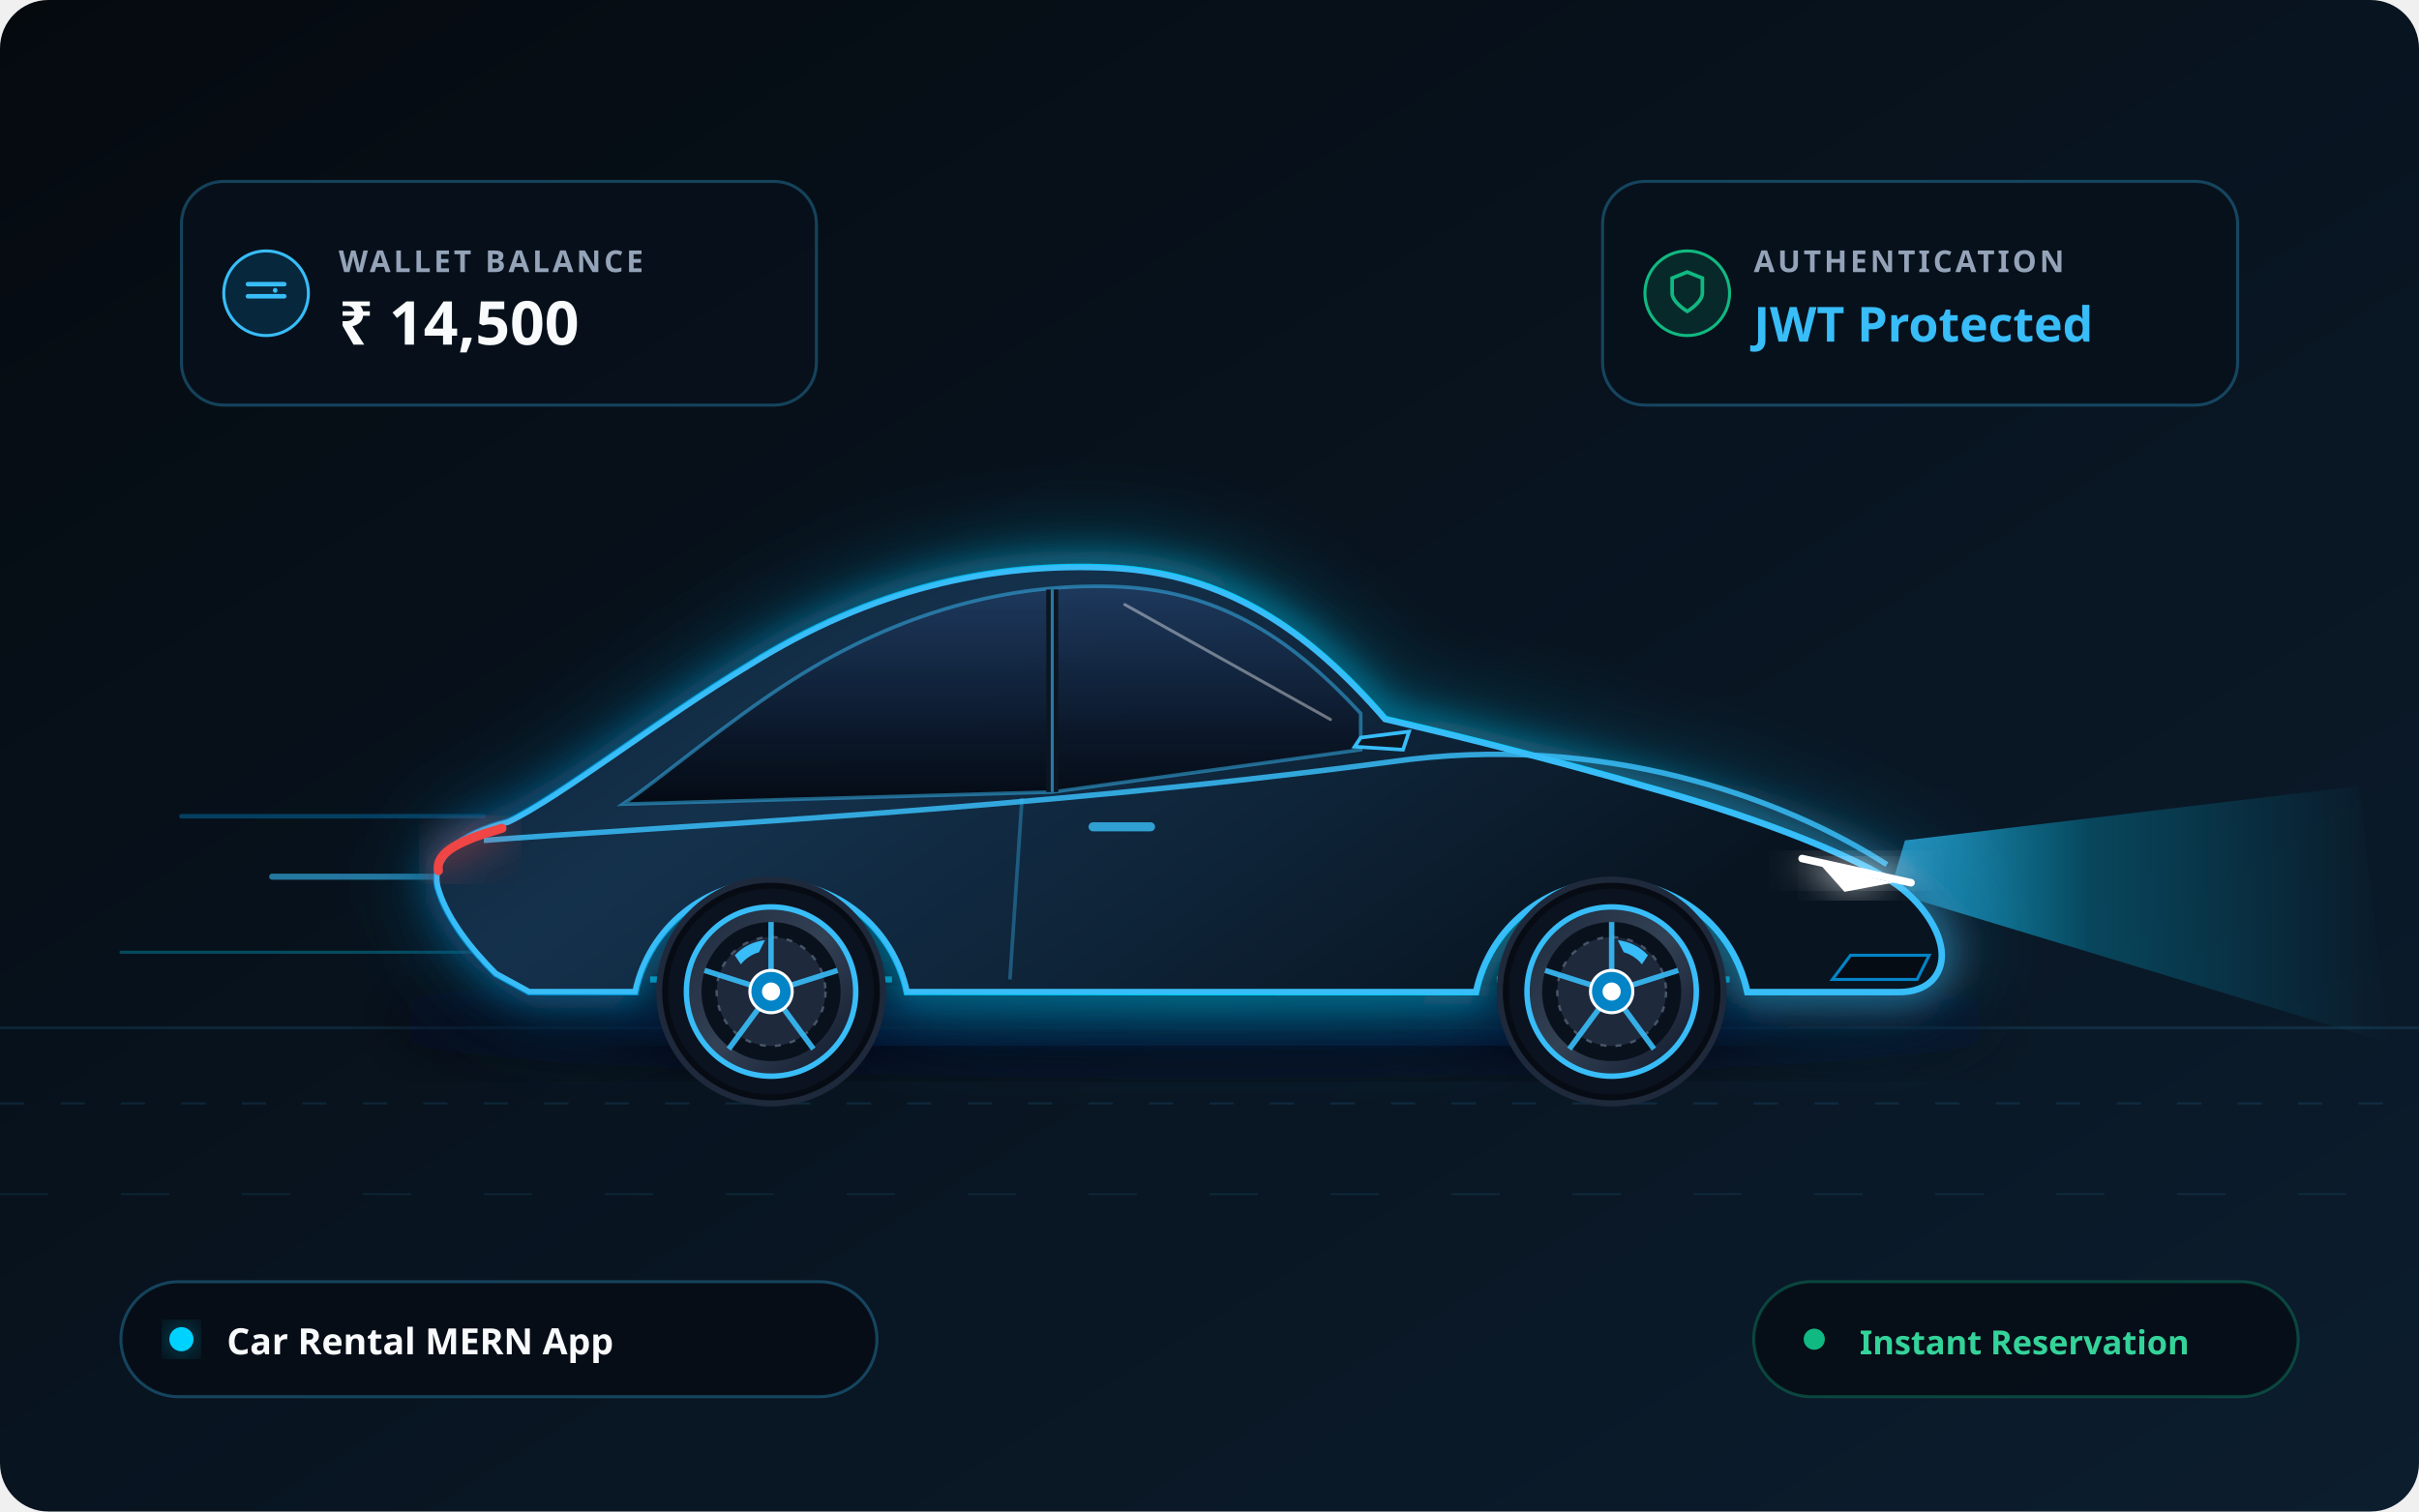
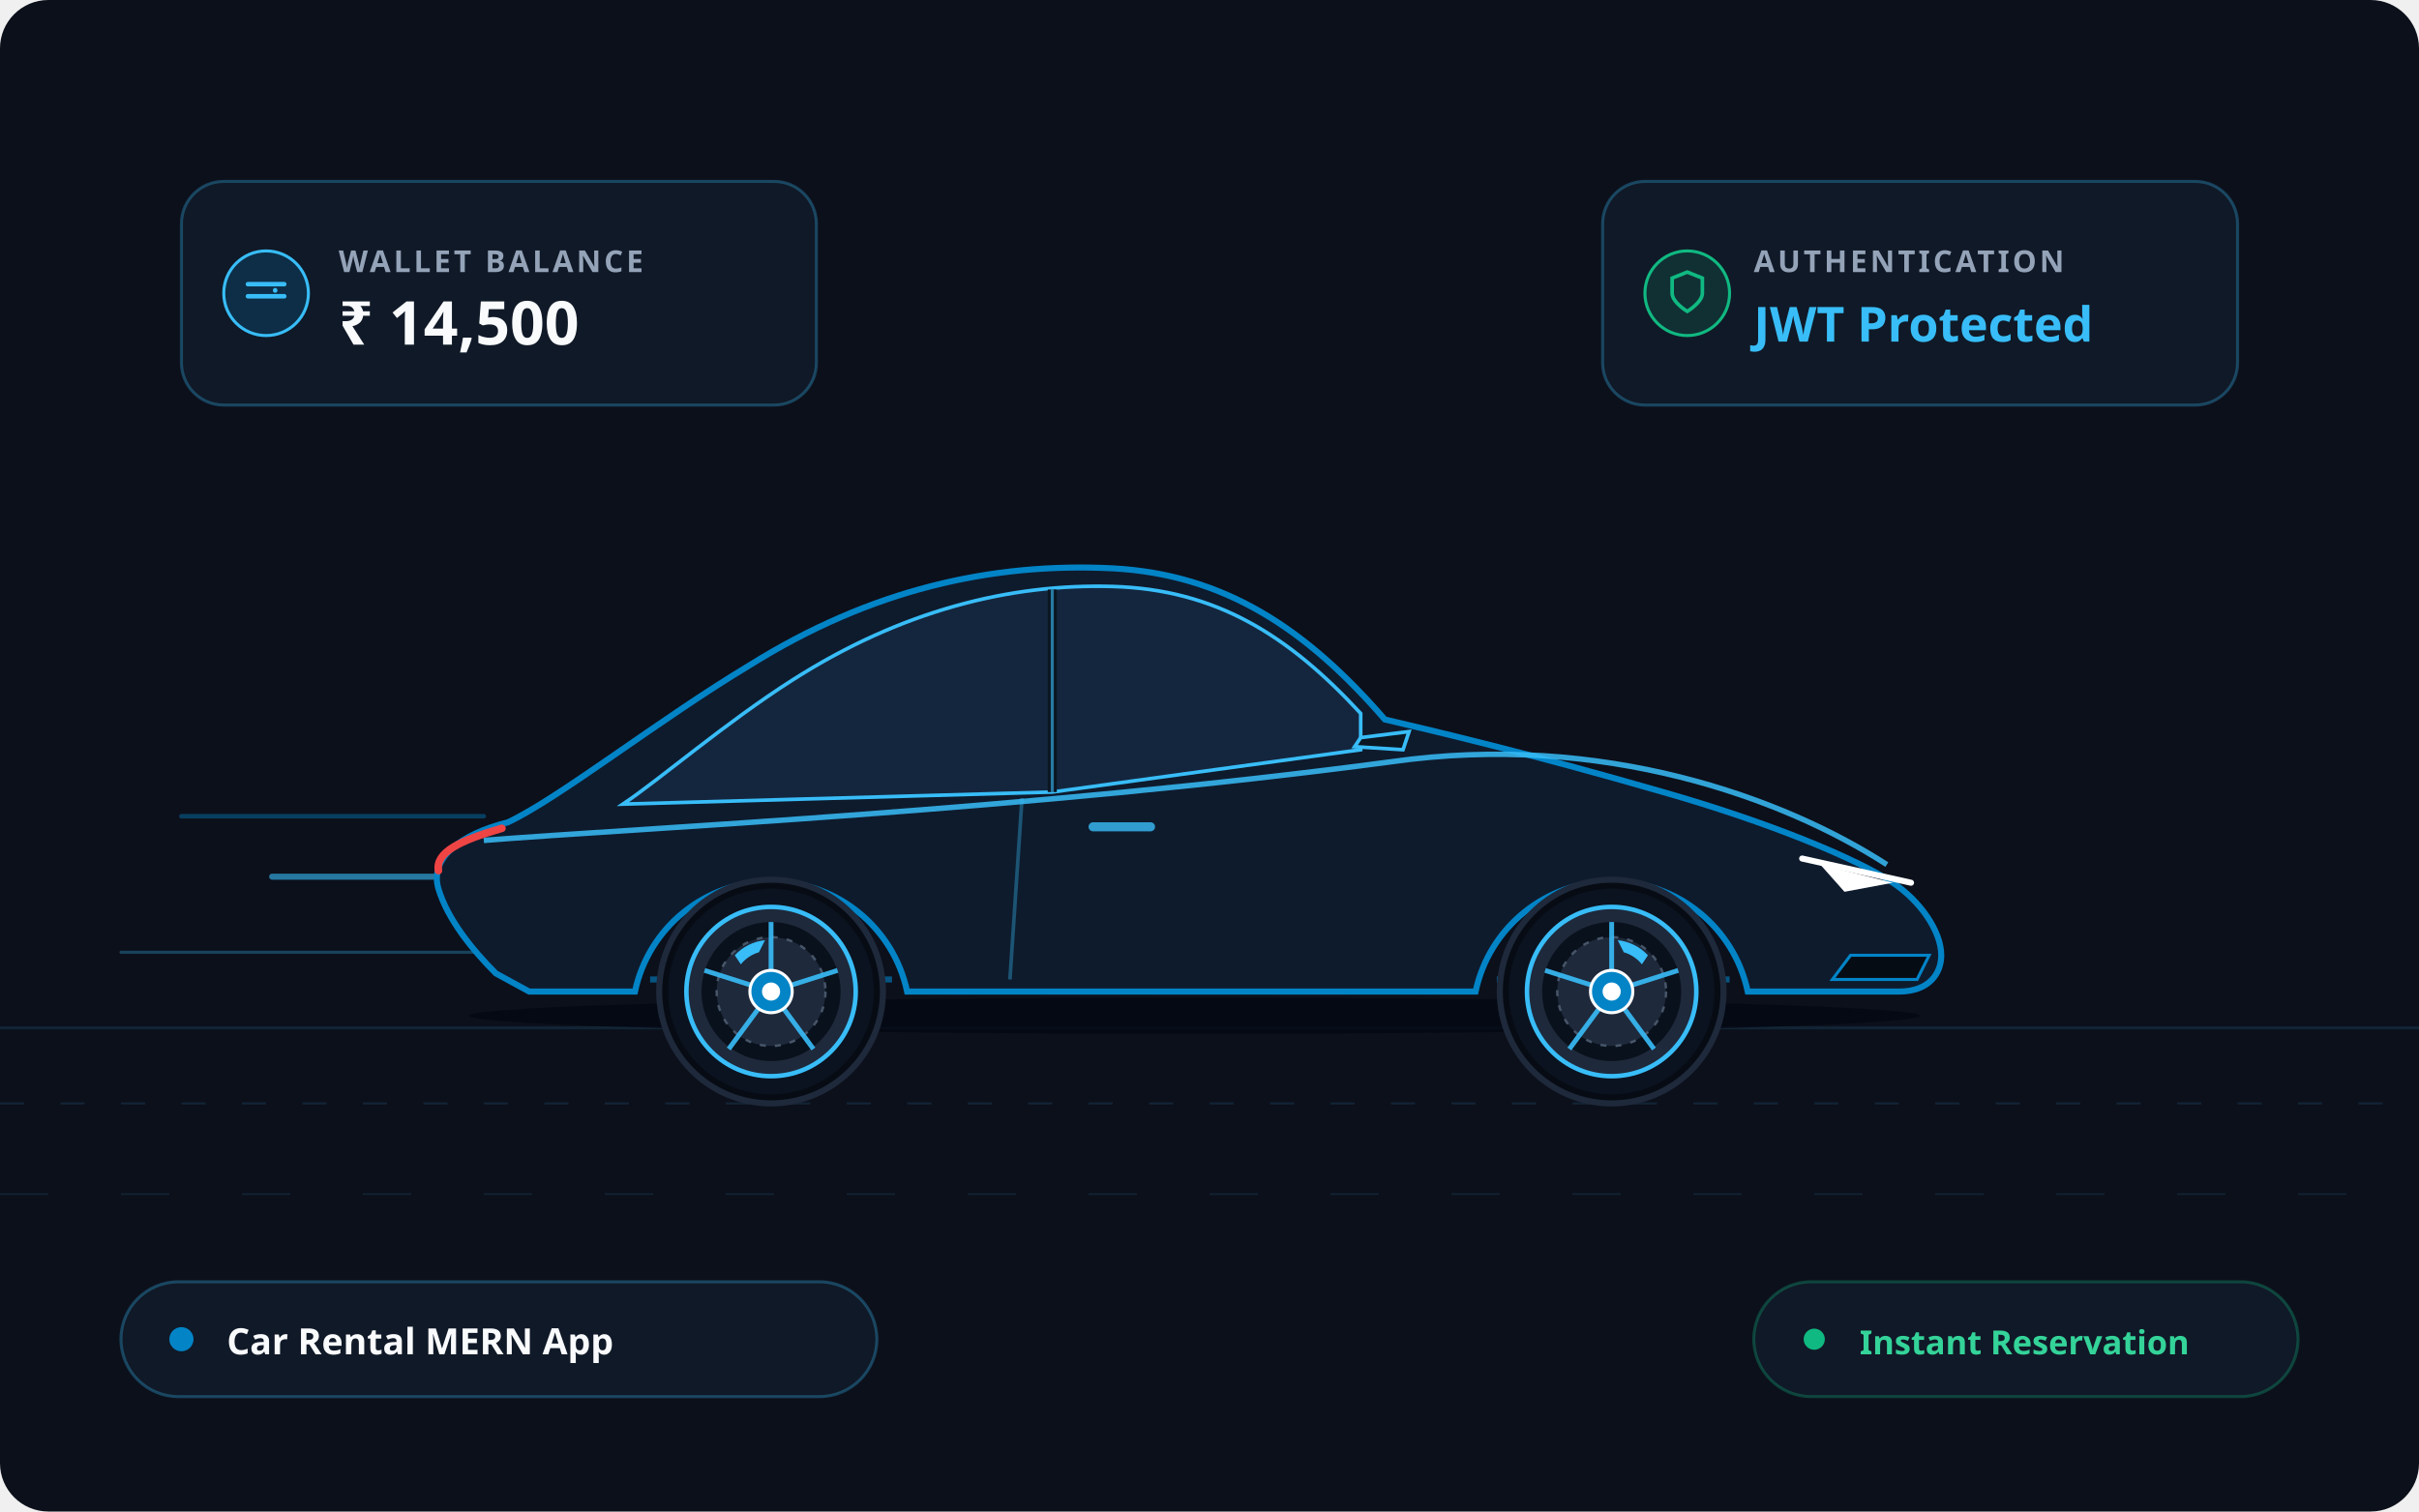
<svg xmlns="http://www.w3.org/2000/svg" viewBox="0 0 800 500" width="100%" height="100%">
-   <defs>
-     <linearGradient id="bgCR" x1="0%" y1="0%" x2="100%" y2="100%">
-       <stop offset="0%" stop-color="#050a0f" />
-       <stop offset="50%" stop-color="#081420" />
-       <stop offset="100%" stop-color="#0c1d2e" />
-     </linearGradient>
-     <linearGradient id="cyanNeon" x1="0%" y1="0%" x2="100%" y2="0%">
-       <stop offset="0%" stop-color="#0284c7" />
-       <stop offset="50%" stop-color="#00d2ff" />
-       <stop offset="100%" stop-color="#38bdf8" />
-     </linearGradient>
-     <linearGradient id="carBodyGrad" x1="0%" y1="0%" x2="100%" y2="40%">
-       <stop offset="0%" stop-color="#0d1f30" />
-       <stop offset="35%" stop-color="#14314c" />
-       <stop offset="70%" stop-color="#0e2337" />
-       <stop offset="100%" stop-color="#081420" />
-     </linearGradient>
-     <linearGradient id="glassGrad" x1="0%" y1="0%" x2="0%" y2="100%">
-       <stop offset="0%" stop-color="#1e3a5f" stop-opacity="0.9" />
-       <stop offset="70%" stop-color="#0a1526" stop-opacity="0.95" />
-       <stop offset="100%" stop-color="#050b14" stop-opacity="1" />
-     </linearGradient>
-     <linearGradient id="lightBeam" x1="0%" y1="50%" x2="100%" y2="50%">
-       <stop offset="0%" stop-color="#38bdf8" stop-opacity="0.8" />
-       <stop offset="40%" stop-color="#00d2ff" stop-opacity="0.25" />
-       <stop offset="100%" stop-color="#00d2ff" stop-opacity="0" />
-     </linearGradient>
-     <linearGradient id="rimGrad" x1="0%" y1="0%" x2="100%" y2="100%">
-       <stop offset="0%" stop-color="#1e293b" />
-       <stop offset="50%" stop-color="#334155" />
-       <stop offset="100%" stop-color="#0f172a" />
-     </linearGradient>
-     <filter id="glowBlue" x="-30%" y="-30%" width="160%" height="160%">
-       <feGaussianBlur stdDeviation="6" result="blur1" />
-       <feGaussianBlur stdDeviation="14" result="blur2" />
-       <feMerge>
-         <feMergeNode in="blur2" />
-         <feMergeNode in="blur1" />
-         <feMergeNode in="SourceGraphic" />
-       </feMerge>
-     </filter>
-     <filter id="groundShadow" x="-20%" y="-20%" width="140%" height="140%">
-       <feGaussianBlur stdDeviation="10" />
-     </filter>
-   </defs>
-   <rect width="800" height="500" rx="16" fill="url(#bgCR)" />
+   <rect width="800" height="500" rx="16" fill="#0c101b" />
  <g opacity="0.12">
    <line x1="0" y1="340" x2="800" y2="340" stroke="#38bdf8" stroke-width="1" />
    <line x1="0" y1="365" x2="800" y2="365" stroke="#38bdf8" stroke-width="0.7" stroke-dasharray="8 12" />
    <line x1="0" y1="395" x2="800" y2="395" stroke="#38bdf8" stroke-width="0.5" stroke-dasharray="16 24" />
  </g>
  <path d="M 60 270 L 160 270" stroke="#0284c7" stroke-width="1.5" opacity="0.4" stroke-linecap="round" />
  <path d="M 90 290 L 175 290" stroke="#38bdf8" stroke-width="2" opacity="0.6" stroke-linecap="round" />
-   <path d="M 40 315 L 180 315" stroke="#00d2ff" stroke-width="1" opacity="0.3" stroke-linecap="round" />
-   <polygon points="630,278 780,260 790,345 625,295" fill="url(#lightBeam)" />
-   <ellipse cx="395" cy="338" rx="265" ry="14" fill="#020617" filter="url(#groundShadow)" opacity="0.95" />
-   <ellipse cx="395" cy="336" rx="190" ry="7" fill="#0284c7" filter="url(#groundShadow)" opacity="0.45" />
+   <path d="M 40 315 L 180 315" stroke="#38bdf8" stroke-width="1" opacity="0.3" stroke-linecap="round" />
+   <ellipse cx="395" cy="336" rx="240" ry="6" fill="#040812" opacity="0.8" />
  <g id="sportsCar">
-     <path d="         M 175 328         L 210 328         A 46 46 0 0 1 300 328         L 488 328         A 46 46 0 0 1 578 328         L 628 328         C 638 328 642 322 642 316         C 642 308 635 298 626 292         C 614 284 585 272 550 262         C 505 249 475 242 458 238         C 432 208 405 190 368 188         C 328 186 288 195 248 220         C 218 238 185 264 168 272         C 152 276 142 284 145 294         C 148 304 156 314 164 322         Z       " fill="url(#carBodyGrad)" stroke="url(#cyanNeon)" stroke-width="2.5" filter="url(#glowBlue)" />
-     <path d="         M 175 328         L 210 328         A 46 46 0 0 1 300 328         L 488 328         A 46 46 0 0 1 578 328         L 628 328         C 638 328 642 322 642 316         C 642 308 635 298 626 292         C 614 284 585 272 550 262         C 505 249 475 242 458 238         C 432 208 405 190 368 188         C 328 186 288 195 248 220         C 218 238 185 264 168 272         C 152 276 142 284 145 294         C 148 304 156 314 164 322         Z       " fill="url(#carBodyGrad)" stroke="#38bdf8" stroke-width="1.8" />
-     <path d="         M 450 236         C 426 210 402 195 368 194         C 334 193 298 202 262 225         C 240 239 218 258 206 266         L 348 262         L 450 248         Z       " fill="url(#glassGrad)" stroke="rgba(56,189,248,0.5)" stroke-width="1.2" />
-     <line x1="348" y1="195" x2="348" y2="262" stroke="#0b1622" stroke-width="4" />
+     <path d="         M 175 328         L 210 328         A 46 46 0 0 1 300 328         L 488 328         A 46 46 0 0 1 578 328         L 628 328         C 638 328 642 322 642 316         C 642 308 635 298 626 292         C 614 284 585 272 550 262         C 505 249 475 242 458 238         C 432 208 405 190 368 188         C 328 186 288 195 248 220         C 218 238 185 264 168 272         C 152 276 142 284 145 294         C 148 304 156 314 164 322         Z       " fill="#0e1b2d" stroke="#0284c7" stroke-width="2" />
+     <path d="         M 450 236         C 426 210 402 195 368 194         C 334 193 298 202 262 225         C 240 239 218 258 206 266         L 348 262         L 450 248         Z       " fill="#14263e" stroke="#38bdf8" stroke-width="1.2" />
+     <line x1="348" y1="195" x2="348" y2="262" stroke="#0b1622" stroke-width="3" />
    <line x1="348" y1="195" x2="348" y2="262" stroke="#38bdf8" stroke-width="1" opacity="0.6" />
-     <path d="M 440 238 L 372 200" stroke="#ffffff" stroke-width="1" opacity="0.4" stroke-linecap="round" />
    <path d="M 160 278 C 210 274 340 268 460 252 C 530 242 590 264 624 286" fill="none" stroke="#38bdf8" stroke-width="1.8" opacity="0.85" />
-     <path d="M 215 324 L 295 324 M 495 324 L 572 324" stroke="#00d2ff" stroke-width="2" opacity="0.6" />
+     <path d="M 215 324 L 295 324 M 495 324 L 572 324" stroke="#0284c7" stroke-width="2" opacity="0.6" />
    <path d="M 338 264 L 334 324" stroke="rgba(56,189,248,0.35)" stroke-width="1.2" />
    <rect x="360" y="272" width="22" height="3" rx="1.5" fill="#38bdf8" opacity="0.8" />
    <polygon points="450,244 466,242 464,248 448,247" fill="#0b1723" stroke="#38bdf8" stroke-width="1.2" />
-     <path d="M 626 292 L 602 286 L 610 295 Z" fill="#ffffff" filter="url(#glowBlue)" />
-     <path d="M 632 292 L 596 284" stroke="#ffffff" stroke-width="2.5" stroke-linecap="round" filter="url(#glowBlue)" />
-     <path d="M 145 288 C 144 282 152 278 166 274" fill="none" stroke="#ef4444" stroke-width="3" stroke-linecap="round" filter="url(#glowBlue)" />
+     <path d="M 626 292 L 602 286 L 610 295 Z" fill="#ffffff" />
+     <path d="M 632 292 L 596 284" stroke="#ffffff" stroke-width="2" stroke-linecap="round" />
+     <path d="M 145 288 C 144 282 152 278 166 274" fill="none" stroke="#ef4444" stroke-width="2.5" stroke-linecap="round" />
    <path d="M 612 316 L 638 316 L 634 324 L 606 324 Z" fill="#060c14" stroke="#0284c7" stroke-width="1" />
    <g id="rearWheel" transform="translate(255, 328)">
      <circle cx="0" cy="0" r="37" fill="#070c14" stroke="#1e293b" stroke-width="2" />
      <circle cx="0" cy="0" r="34" fill="#0b1320" />
-       <circle cx="0" cy="0" r="28" fill="url(#rimGrad)" stroke="#38bdf8" stroke-width="1.8" />
+       <circle cx="0" cy="0" r="28" fill="#1e293b" stroke="#38bdf8" stroke-width="1.5" />
      <circle cx="0" cy="0" r="23" fill="#09111c" />
      <circle cx="0" cy="0" r="18" fill="#1e293b" stroke="#475569" stroke-width="0.8" stroke-dasharray="2 3" />
      <path d="M -12 -12 A 16 16 0 0 1 -2 -17 L -4 -13 A 12 12 0 0 0 -10 -9 Z" fill="#38bdf8" />
-       <g stroke="#38bdf8" stroke-width="1.8" opacity="0.9">
+       <g stroke="#38bdf8" stroke-width="1.6" opacity="0.9">
        <line x1="0" y1="0" x2="0" y2="-23" />
        <line x1="0" y1="0" x2="22" y2="-7" />
        <line x1="0" y1="0" x2="14" y2="19" />
        <line x1="0" y1="0" x2="-14" y2="19" />
        <line x1="0" y1="0" x2="-22" y2="-7" />
      </g>
      <circle cx="0" cy="0" r="7" fill="#0284c7" stroke="#ffffff" stroke-width="1" />
      <circle cx="0" cy="0" r="3" fill="#ffffff" />
    </g>
    <g id="frontWheel" transform="translate(533, 328)">
      <circle cx="0" cy="0" r="37" fill="#070c14" stroke="#1e293b" stroke-width="2" />
      <circle cx="0" cy="0" r="34" fill="#0b1320" />
-       <circle cx="0" cy="0" r="28" fill="url(#rimGrad)" stroke="#38bdf8" stroke-width="1.8" />
+       <circle cx="0" cy="0" r="28" fill="#1e293b" stroke="#38bdf8" stroke-width="1.5" />
      <circle cx="0" cy="0" r="23" fill="#09111c" />
      <circle cx="0" cy="0" r="18" fill="#1e293b" stroke="#475569" stroke-width="0.8" stroke-dasharray="2 3" />
      <path d="M 2 -17 A 16 16 0 0 1 12 -12 L 10 -9 A 12 12 0 0 0 4 -13 Z" fill="#38bdf8" />
-       <g stroke="#38bdf8" stroke-width="1.8" opacity="0.9">
+       <g stroke="#38bdf8" stroke-width="1.6" opacity="0.9">
        <line x1="0" y1="0" x2="0" y2="-23" />
        <line x1="0" y1="0" x2="22" y2="-7" />
        <line x1="0" y1="0" x2="14" y2="19" />
        <line x1="0" y1="0" x2="-14" y2="19" />
        <line x1="0" y1="0" x2="-22" y2="-7" />
      </g>
      <circle cx="0" cy="0" r="7" fill="#0284c7" stroke="#ffffff" stroke-width="1" />
      <circle cx="0" cy="0" r="3" fill="#ffffff" />
    </g>
  </g>
  <g transform="translate(60, 60)">
-     <rect width="210" height="74" rx="14" fill="rgba(8,17,28,0.85)" stroke="rgba(56,189,248,0.3)" />
+     <rect width="210" height="74" rx="14" fill="#101927" stroke="rgba(56,189,248,0.3)" />
    <circle cx="28" cy="37" r="14" fill="rgba(2,132,199,0.2)" stroke="#38bdf8" stroke-width="1" />
    <path d="M 22 34 L 34 34 M 22 38 L 34 38 M 31 36 L 31 36.1" stroke="#38bdf8" stroke-width="1.5" stroke-linecap="round" />
    <text x="52" y="30" fill="#94A3B8" font-family="system-ui, sans-serif" font-size="10" font-weight="700" letter-spacing="1">WALLET BALANCE</text>
    <text x="52" y="54" fill="#F8FAFC" font-family="system-ui, sans-serif" font-size="20" font-weight="800">₹ 14,500</text>
  </g>
  <g transform="translate(530, 60)">
-     <rect width="210" height="74" rx="14" fill="rgba(8,17,28,0.85)" stroke="rgba(56,189,248,0.3)" />
+     <rect width="210" height="74" rx="14" fill="#101927" stroke="rgba(56,189,248,0.3)" />
    <circle cx="28" cy="37" r="14" fill="rgba(16,185,129,0.15)" stroke="#10b981" stroke-width="1" />
    <path d="M 28 30 L 33 32 L 33 37 C 33 40 28 43 28 43 C 28 43 23 40 23 37 L 23 32 Z" fill="none" stroke="#10b981" stroke-width="1.2" />
    <text x="50" y="30" fill="#94A3B8" font-family="system-ui, sans-serif" font-size="10" font-weight="700" letter-spacing="1">AUTHENTICATION</text>
    <text x="50" y="53" fill="#38BDF8" font-family="system-ui, sans-serif" font-size="16" font-weight="700">JWT Protected</text>
  </g>
  <g transform="translate(40, 424)">
-     <rect width="250" height="38" rx="19" fill="rgba(6,12,20,0.8)" stroke="rgba(56,189,248,0.3)" />
-     <circle cx="20" cy="19" r="4" fill="#00d2ff" filter="url(#glowBlue)" />
+     <rect width="250" height="38" rx="19" fill="#101927" stroke="rgba(56,189,248,0.3)" />
+     <circle cx="20" cy="19" r="4" fill="#0284c7" />
    <text x="35" y="24" fill="#F8FAFC" font-family="system-ui, sans-serif" font-size="12" font-weight="600">Car Rental MERN App</text>
  </g>
  <g transform="translate(580, 424)">
-     <rect width="180" height="38" rx="19" fill="rgba(6,12,20,0.8)" stroke="rgba(16,185,129,0.3)" />
+     <rect width="180" height="38" rx="19" fill="#101927" stroke="rgba(16,185,129,0.3)" />
    <circle cx="20" cy="19" r="3.5" fill="#10B981" />
    <text x="35" y="24" fill="#34D399" font-family="system-ui, sans-serif" font-size="11" font-weight="700">Instant Reservation</text>
  </g>
</svg>
